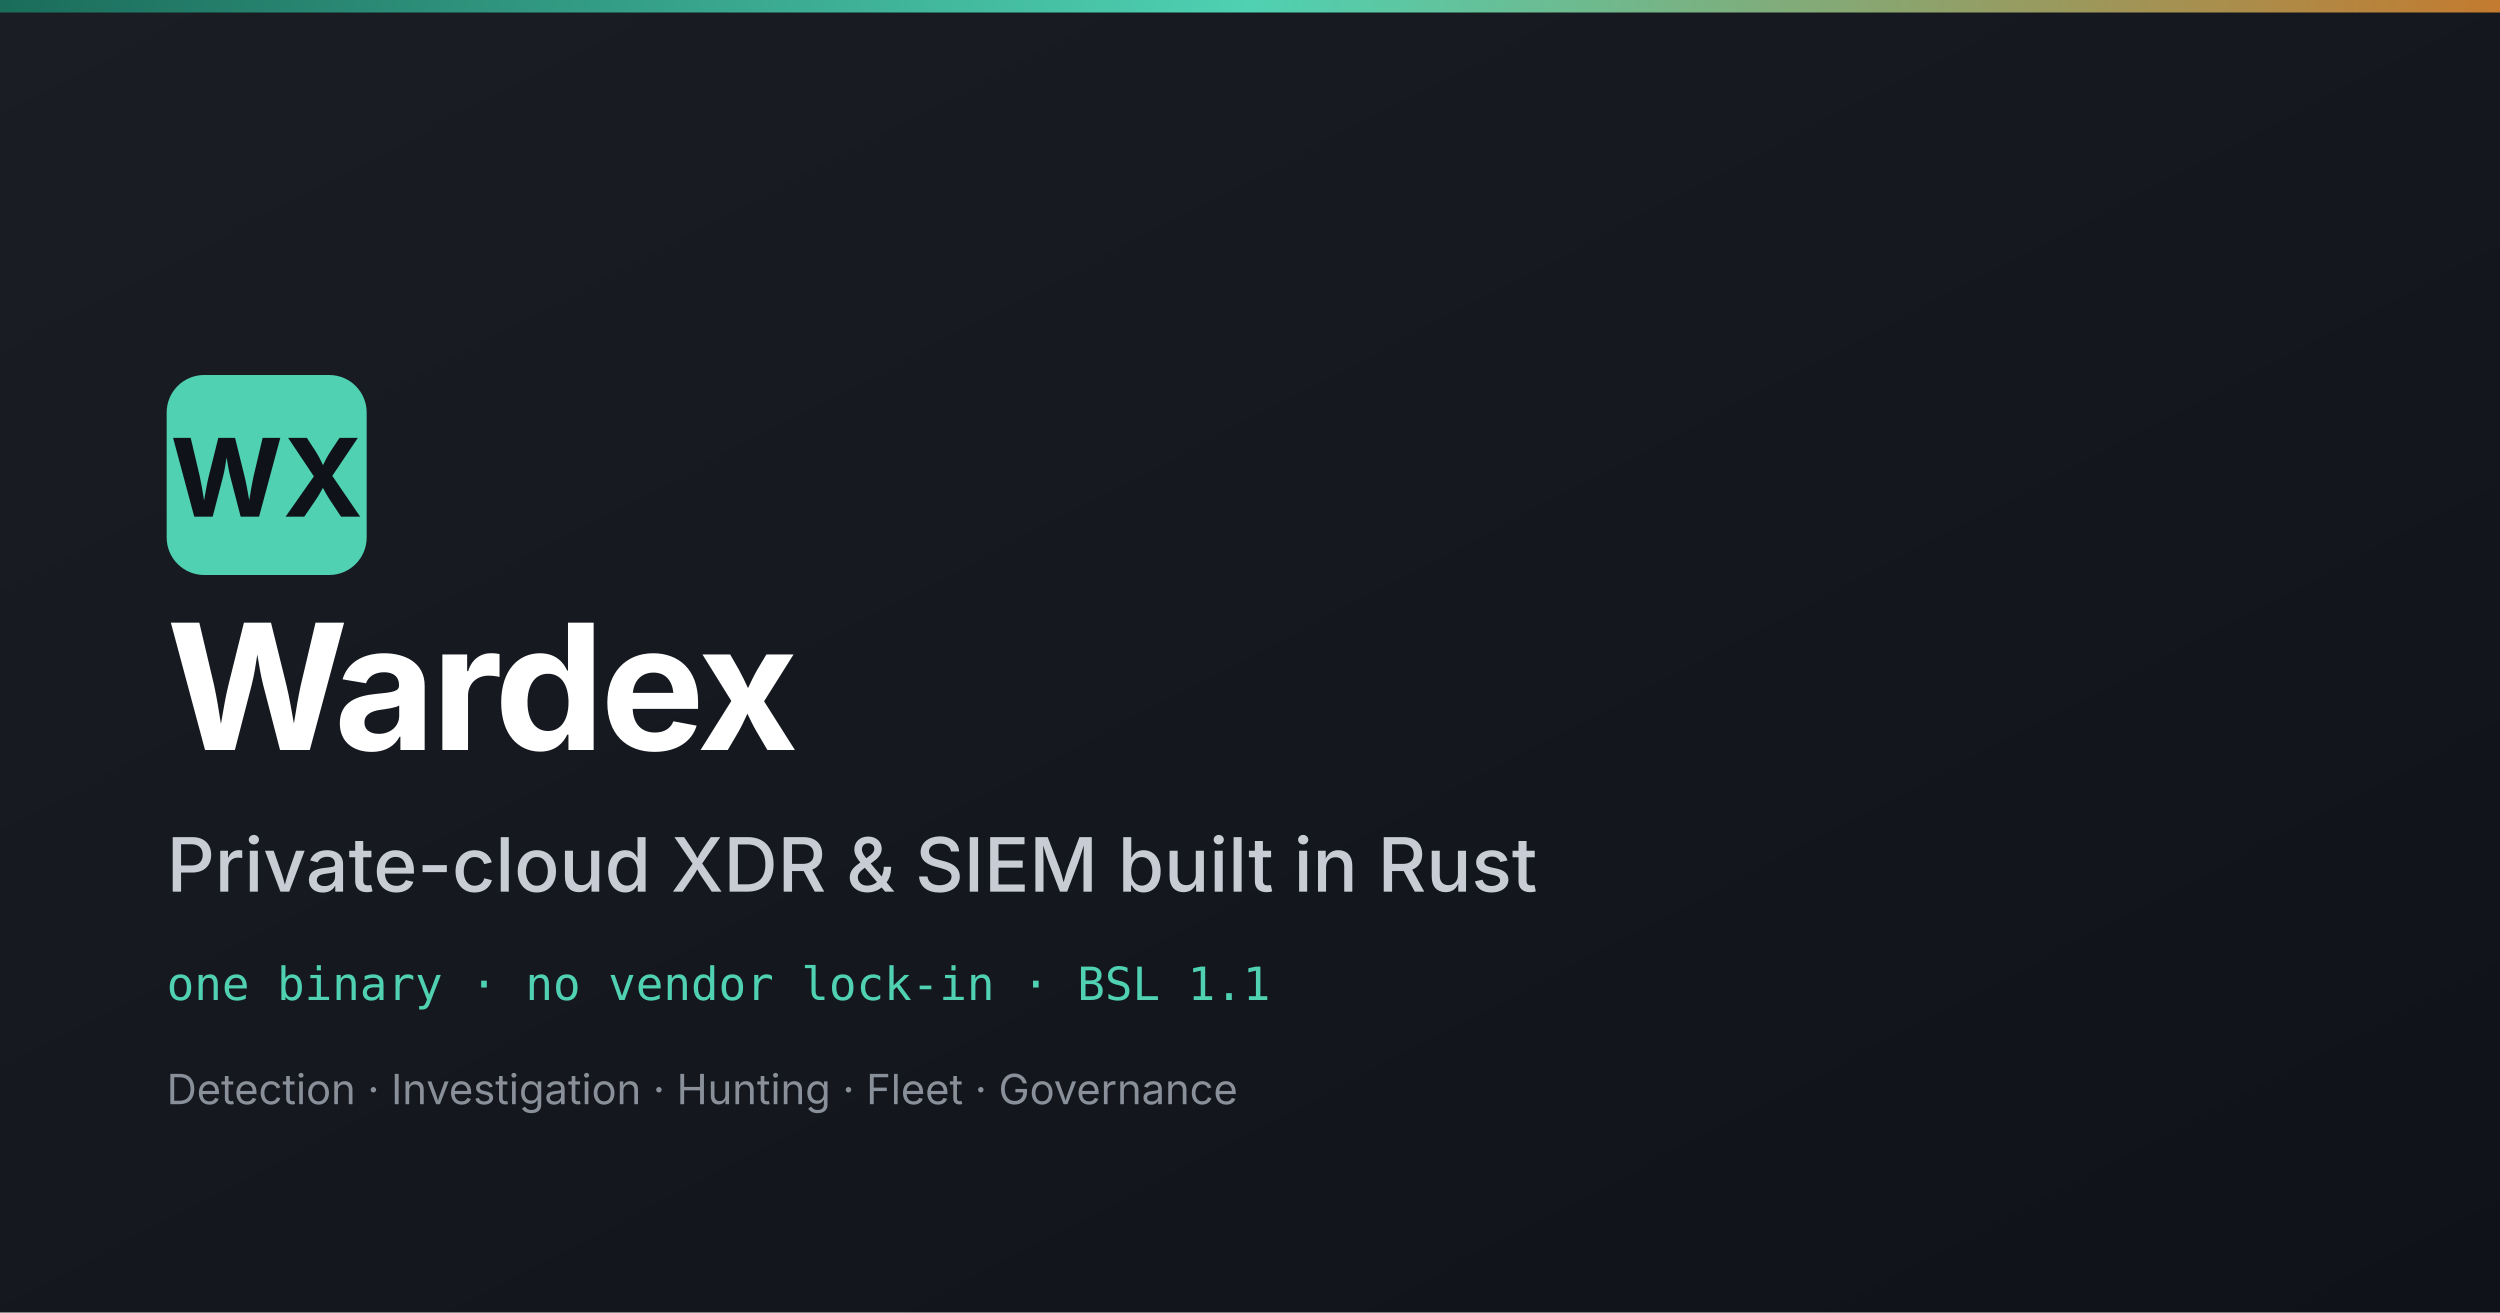
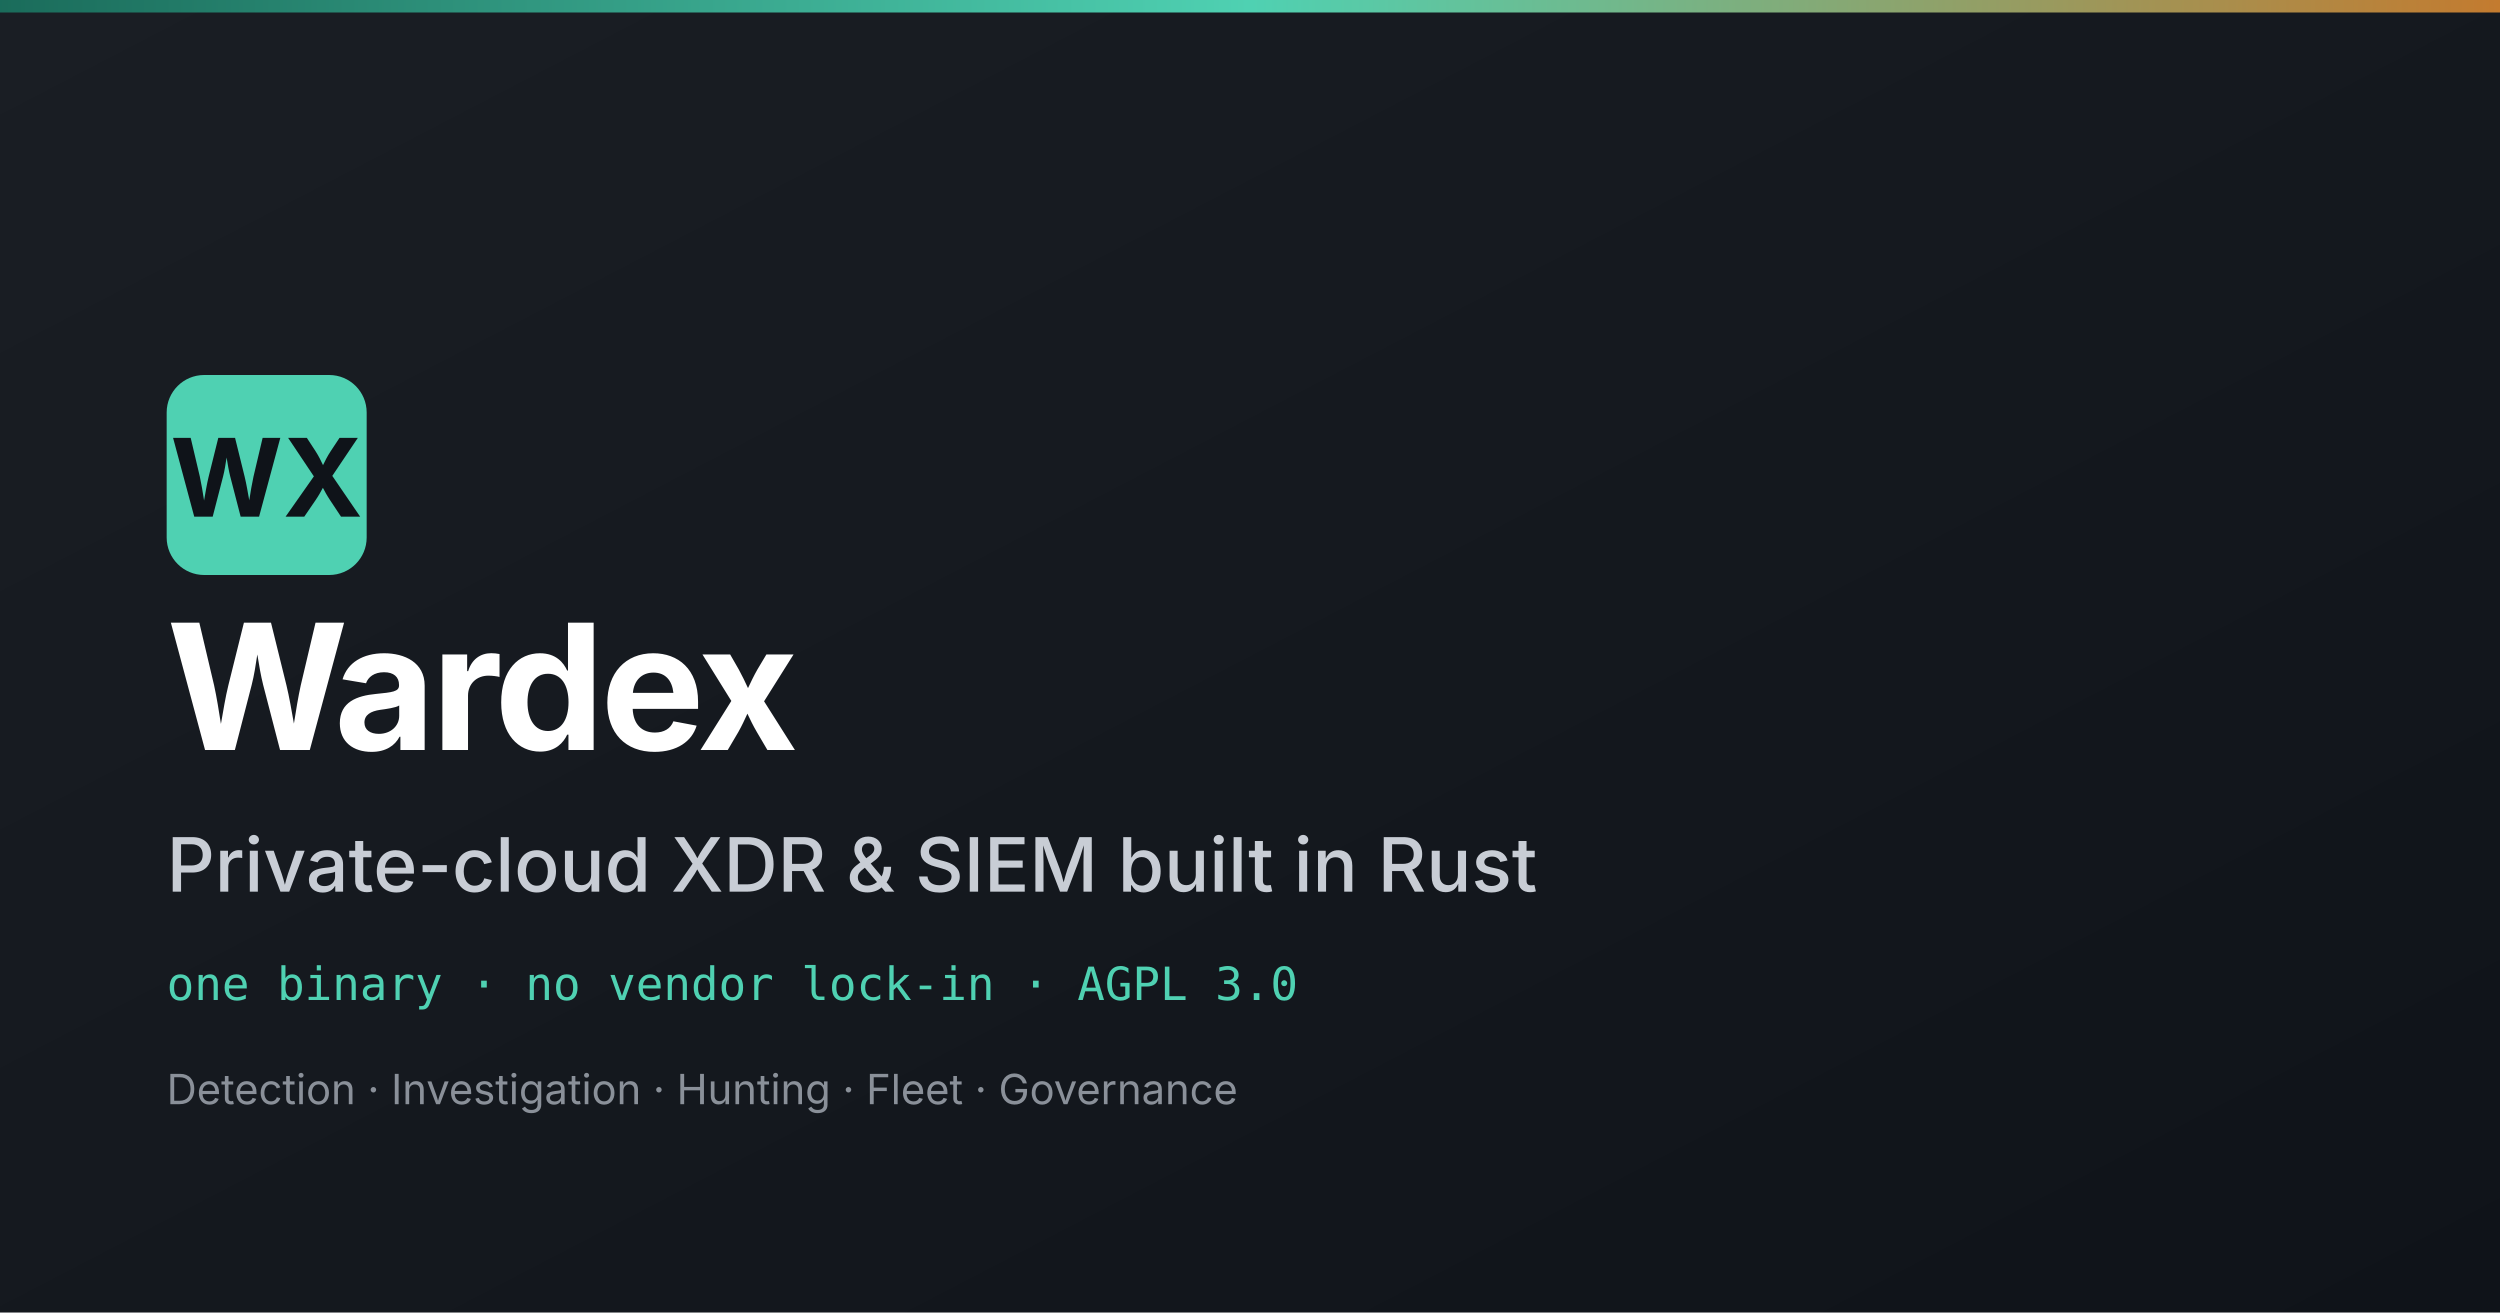
<svg xmlns="http://www.w3.org/2000/svg" viewBox="0 0 1200 630" width="1200" height="630">
  <defs>
    <linearGradient id="bg" x1="0" y1="0" x2="1" y2="1">
      <stop offset="0%" stop-color="#1a1e24" />
      <stop offset="100%" stop-color="#0f1319" />
    </linearGradient>
    <linearGradient id="stripe" x1="0" y1="0" x2="1" y2="0">
      <stop offset="0%" stop-color="#1a6b5a" />
      <stop offset="50%" stop-color="#4fd1b2" />
      <stop offset="100%" stop-color="#c47a2e" />
    </linearGradient>
  </defs>
  <rect width="1200" height="630" fill="url(#bg)" />
  <rect x="0" y="0" width="1200" height="6" fill="url(#stripe)" />
  <g transform="translate(80, 180)">
    <rect x="0" y="0" width="96" height="96" rx="18" fill="#4fd1b2" />
    <text x="48" y="68" font-family="Inter, sans-serif" font-weight="700" font-size="52" fill="#0f1319" text-anchor="middle">WX</text>
  </g>
  <text x="80" y="360" font-family="Inter, sans-serif" font-weight="700" font-size="84" fill="#ffffff" letter-spacing="-2">Wardex</text>
  <text x="80" y="428" font-family="Inter, sans-serif" font-weight="500" font-size="36" fill="#c8cdd5">Private-cloud XDR &amp; SIEM built in Rust</text>
-   <text x="80" y="480" font-family="JetBrains Mono, monospace" font-size="22" fill="#4fd1b2">one binary · no vendor lock-in · BSL 1.1</text>
+   <text x="80" y="480" font-family="JetBrains Mono, monospace" font-size="22" fill="#4fd1b2">one binary · no vendor lock-in · AGPL 3.0</text>
  <g transform="translate(80, 530)" font-family="Inter, sans-serif" font-size="20" fill="#8a9099">
    <text x="0" y="0">Detection · Investigation · Hunting · Fleet · Governance</text>
  </g>
</svg>
